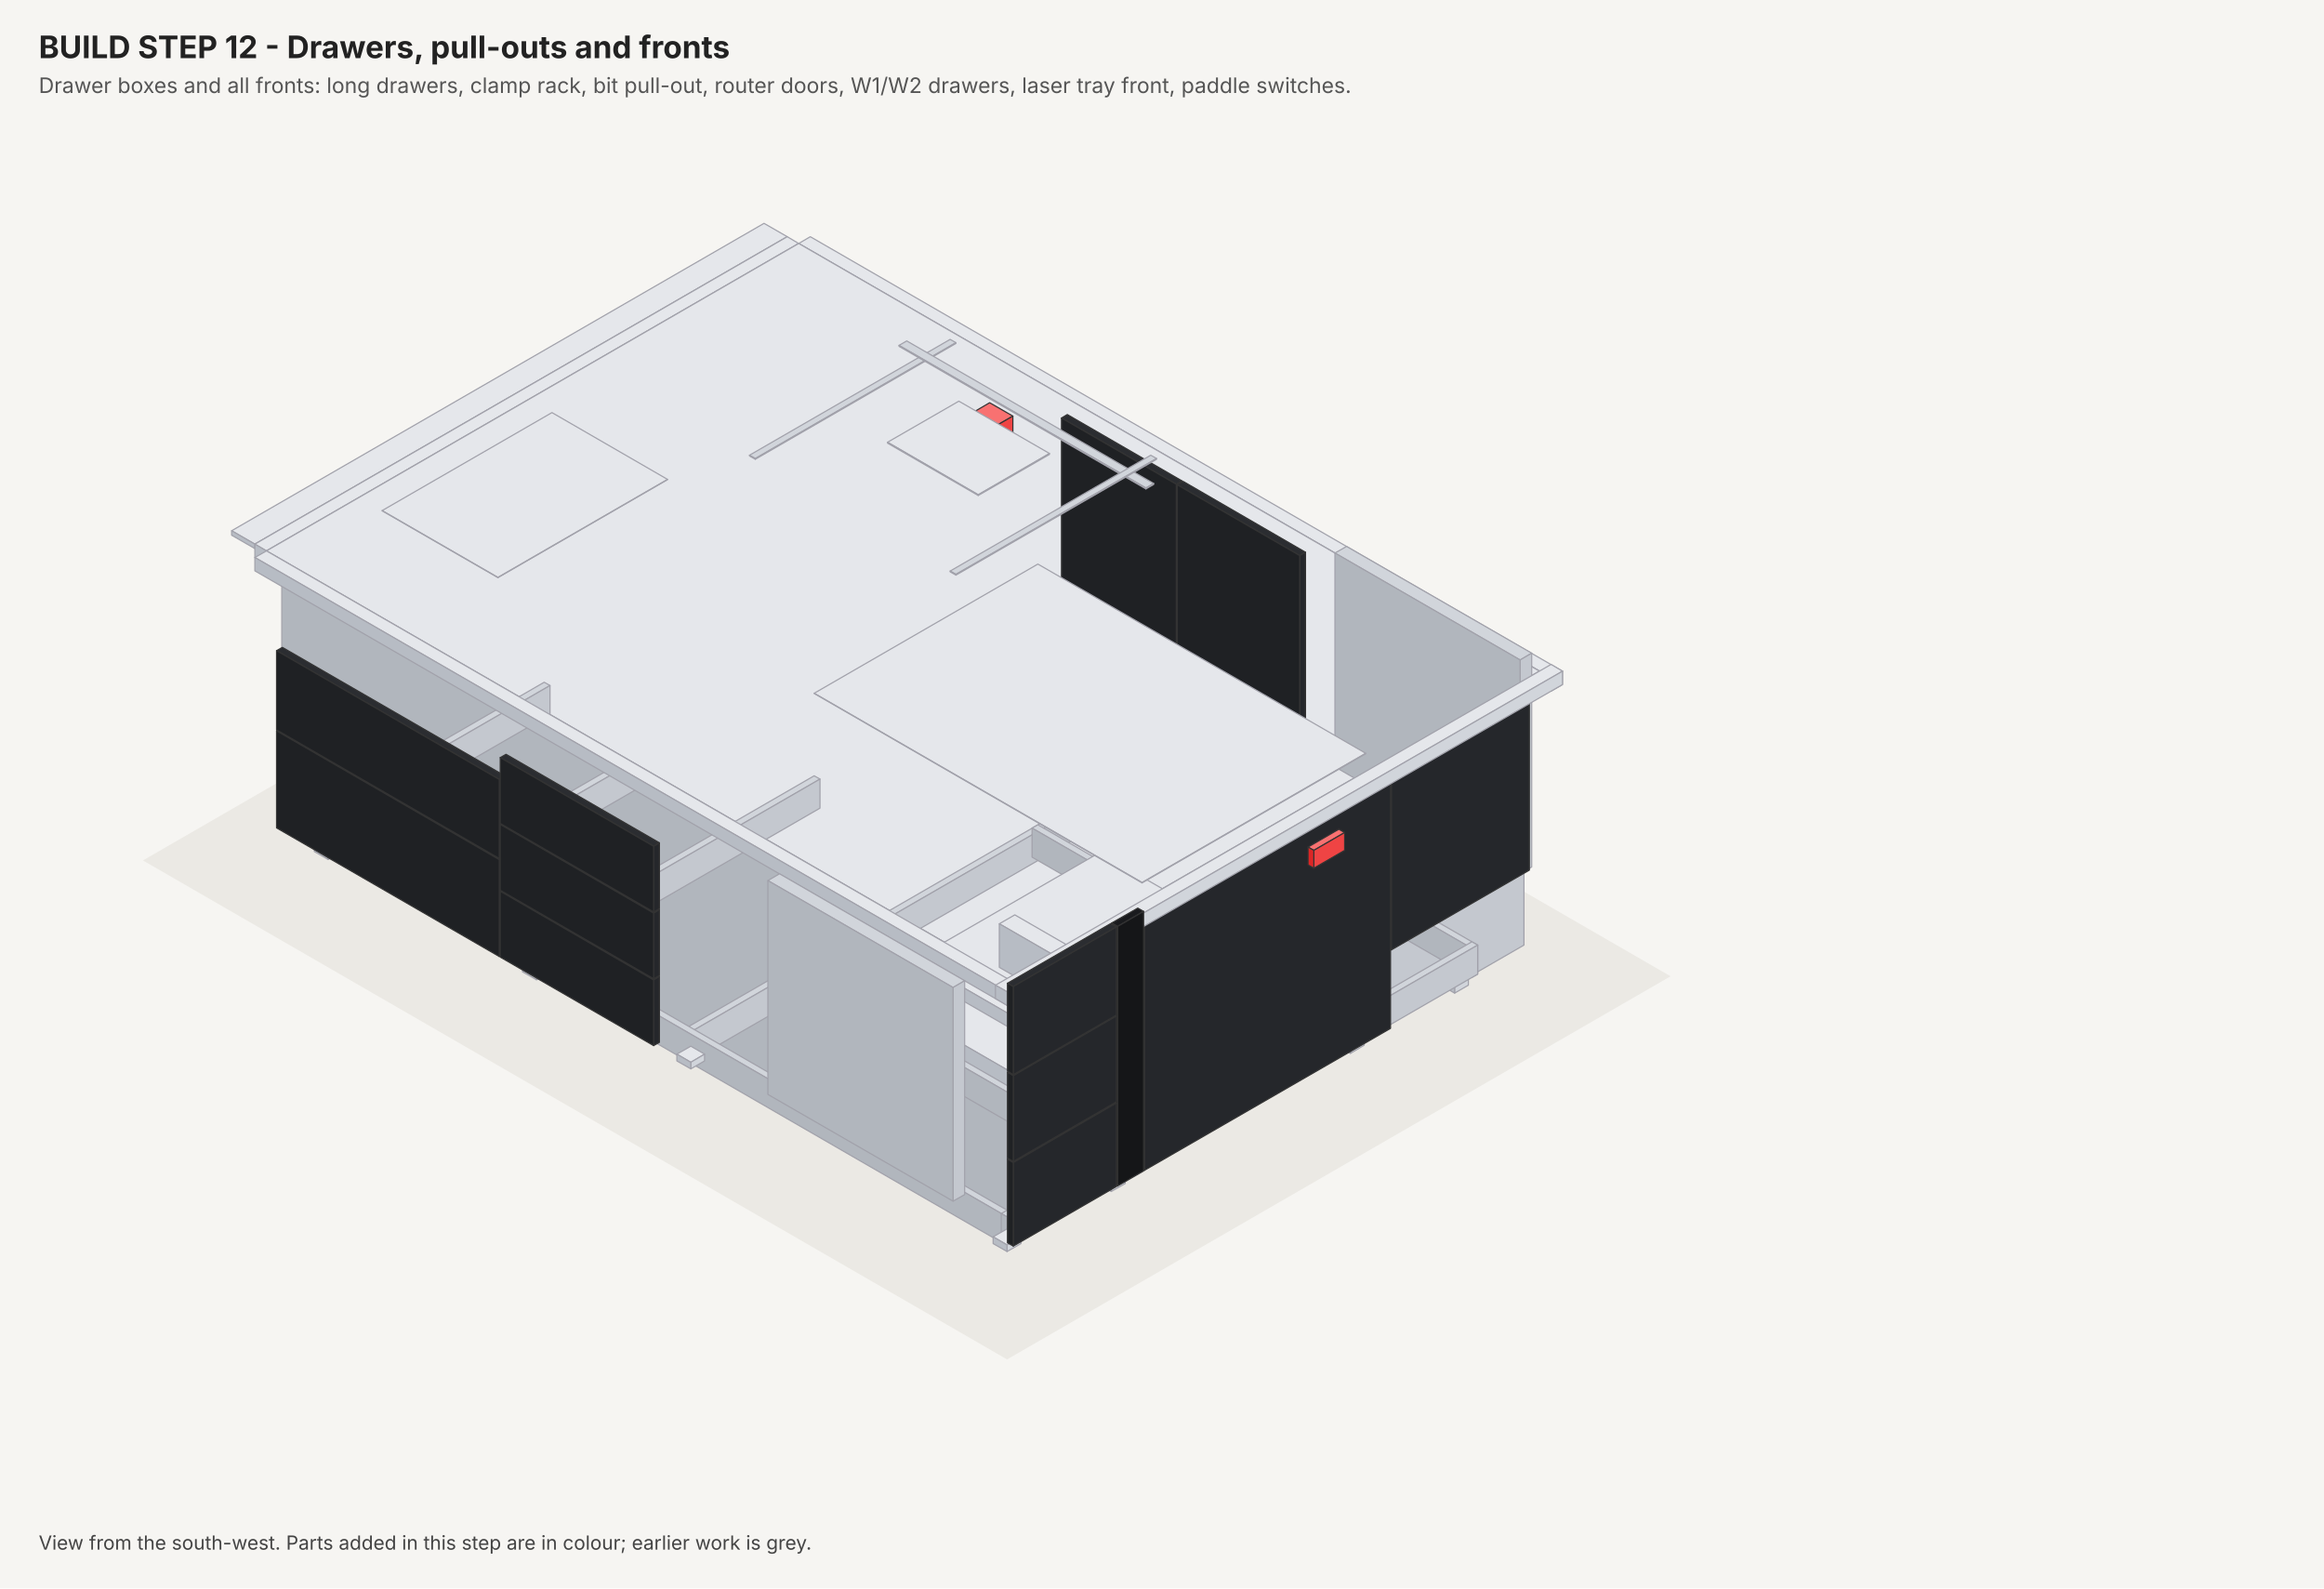
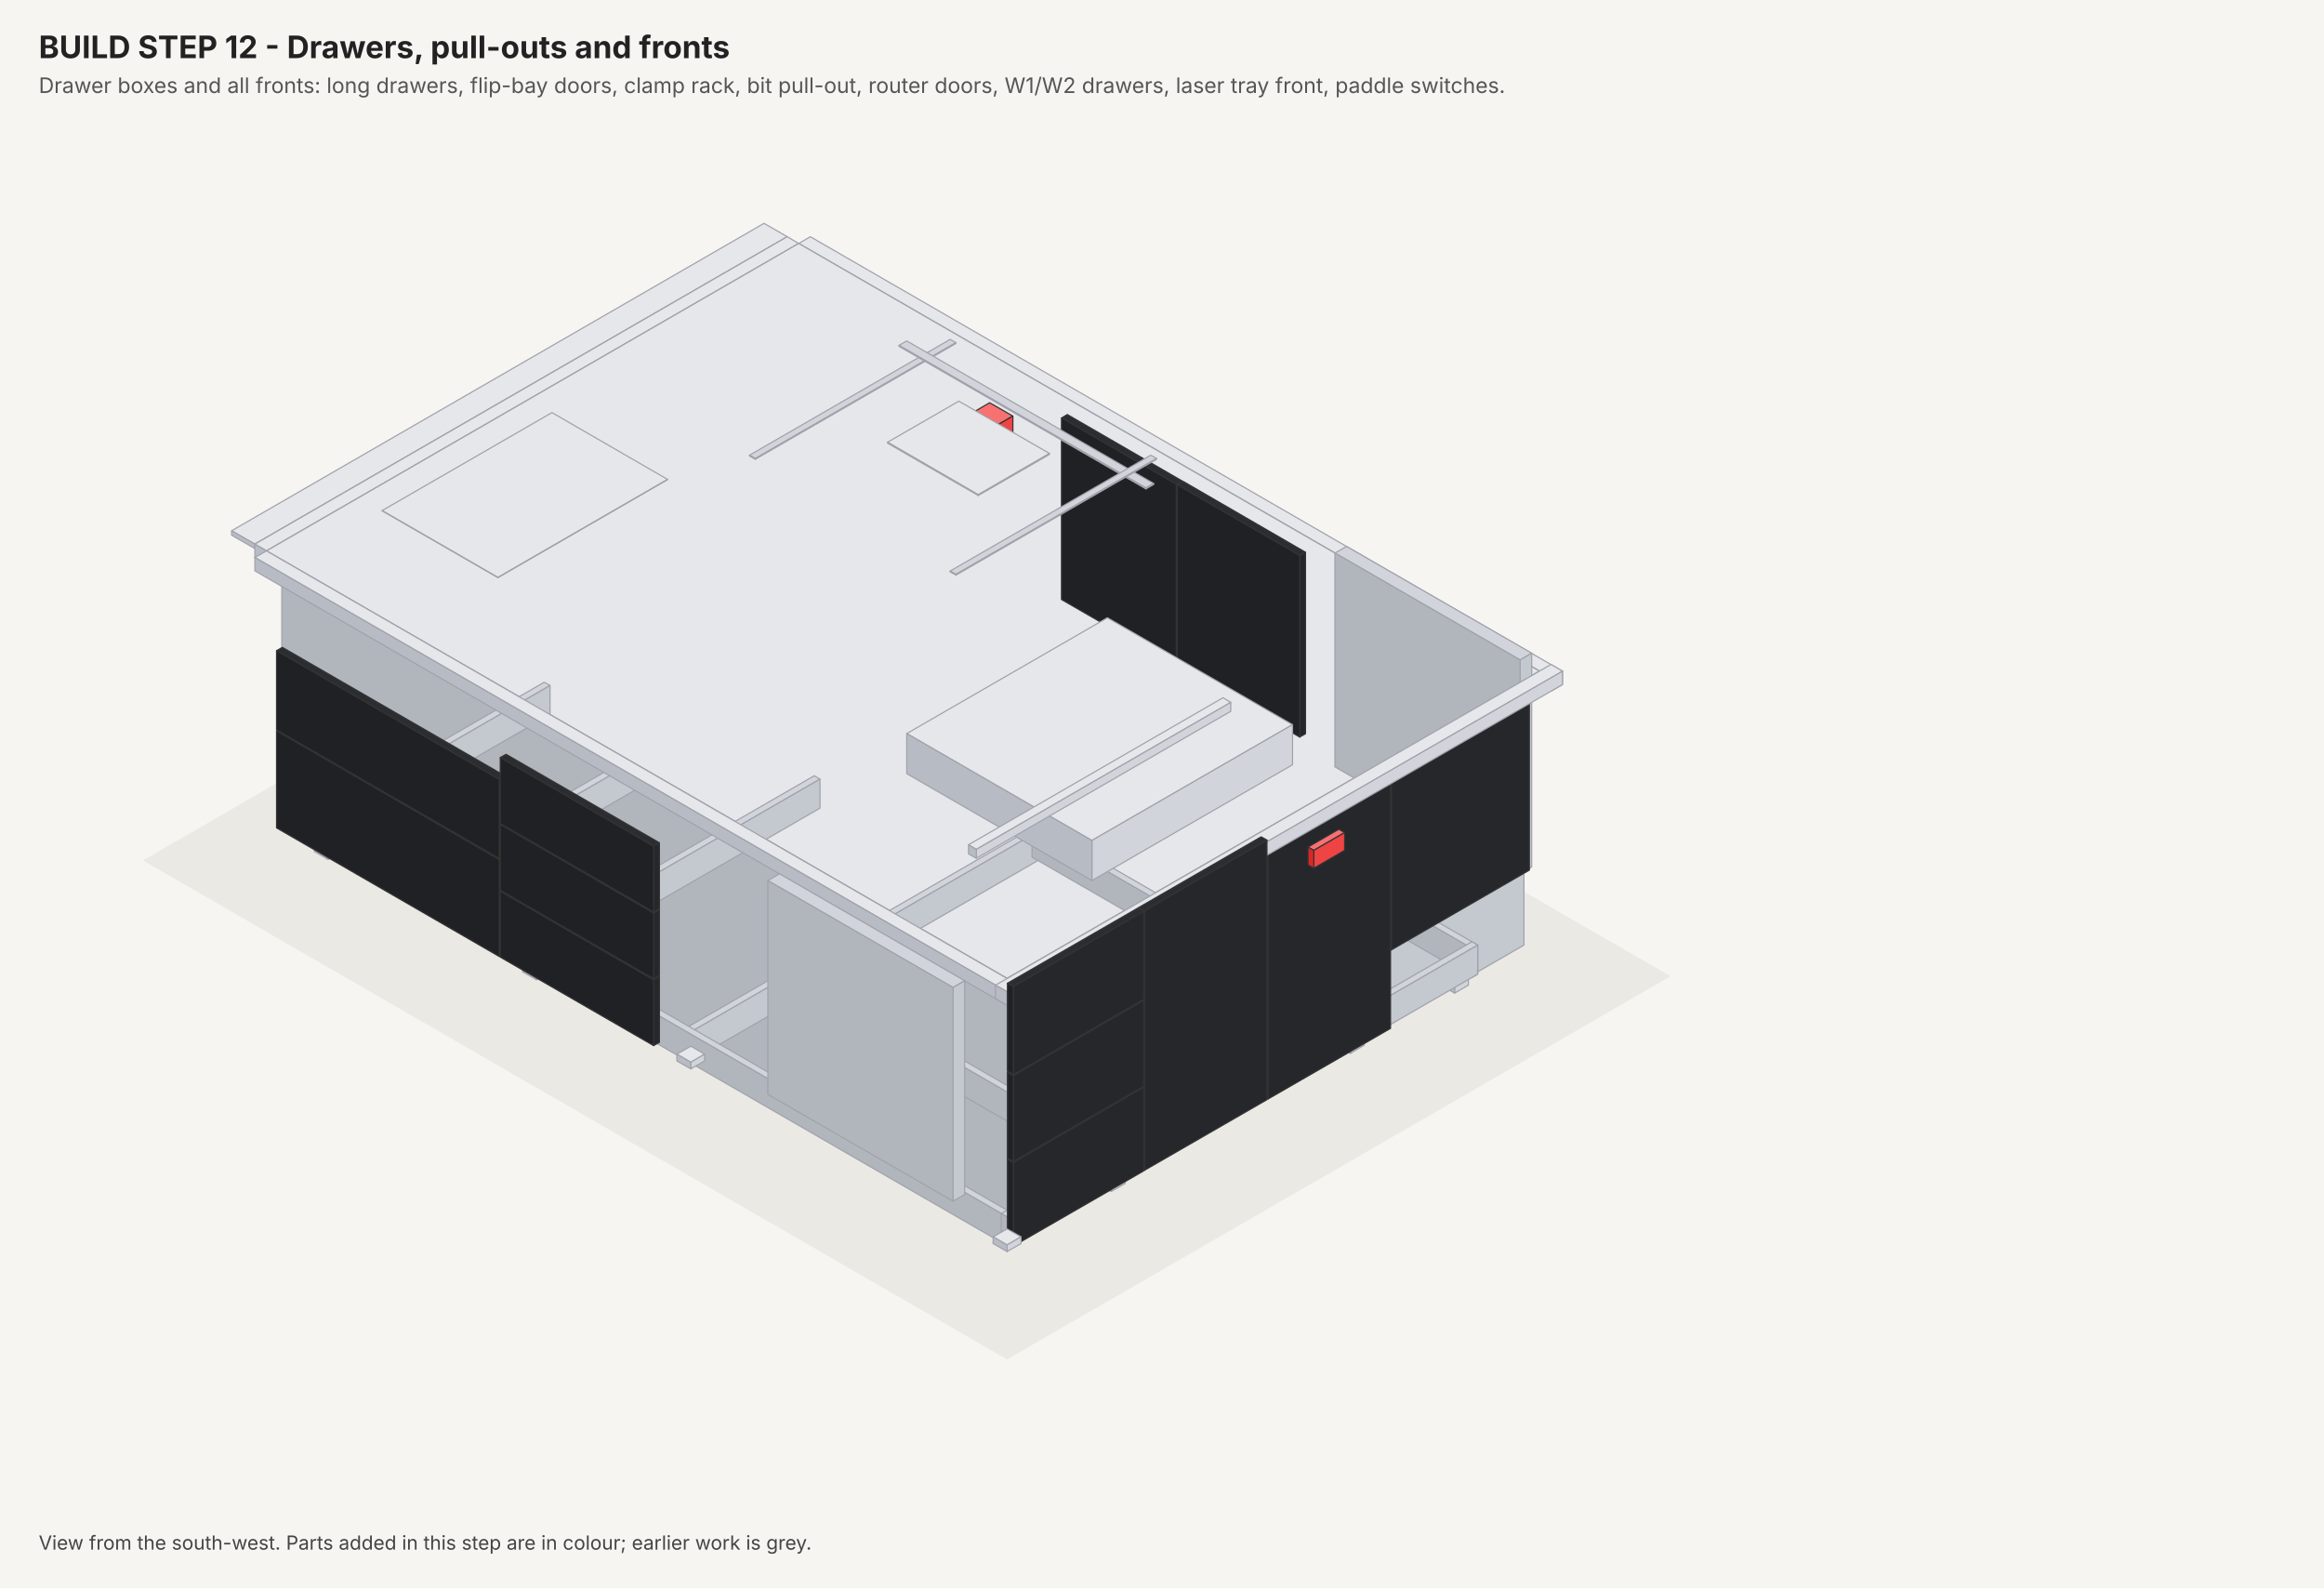
<svg xmlns="http://www.w3.org/2000/svg" viewBox="0 0 1200 820" width="1200" height="820" font-family="Inter, Helvetica, Arial, sans-serif">
  <rect width="1200" height="820" fill="#f6f5f2" />
  <text x="20.0" y="30.0" font-size="16" fill="#222" text-anchor="start" font-weight="bold">BUILD STEP 12  -  Drawers, pull-outs and fronts</text>
-   <text x="20.0" y="48.0" font-size="11" fill="#555" text-anchor="start" font-weight="normal">Drawer boxes and all fronts: long drawers, clamp rack, bit pull-out, router doors, W1/W2 drawers, laser tray front, paddle switches.</text>
+   <text x="20.0" y="48.0" font-size="11" fill="#555" text-anchor="start" font-weight="normal">Drawer boxes and all fronts: long drawers, flip-bay doors, clamp rack, bit pull-out, router doors, W1/W2 drawers, laser tray front, paddle switches.</text>
  <polygon points="520.0,701.8 862.6,504.0 416.4,246.4 73.8,444.2" fill="#ebe9e4" stroke="none" stroke-width="0.8" stroke-linejoin="round" />
  <polygon points="520.0,507.5 786.9,353.4 412.4,137.2 145.5,291.3" fill="#d1d5db" stroke="#a1a1aa" stroke-width="0.6" stroke-linejoin="round" />
  <polygon points="520.0,642.0 786.9,487.9 786.9,353.4 520.0,507.5" fill="#c4c8cf" stroke="#a1a1aa" stroke-width="0.6" stroke-linejoin="round" />
  <polygon points="520.0,642.0 145.5,425.8 145.5,291.3 520.0,507.5" fill="#b1b6bd" stroke="#a1a1aa" stroke-width="0.6" stroke-linejoin="round" />
  <polygon points="760.0,489.6 763.0,487.9 404.5,280.9 401.5,282.6" fill="#d1d5db" stroke="#a1a1aa" stroke-width="0.6" stroke-linejoin="round" />
  <polygon points="760.0,504.6 763.0,502.9 763.0,487.9 760.0,489.6" fill="#c4c8cf" stroke="#a1a1aa" stroke-width="0.6" stroke-linejoin="round" />
  <polygon points="760.0,504.6 401.5,297.6 401.5,282.6 760.0,489.6" fill="#b1b6bd" stroke="#a1a1aa" stroke-width="0.6" stroke-linejoin="round" />
  <polygon points="400.5,306.9 407.7,302.8 400.5,298.6 393.3,302.8" fill="#e5e7eb" stroke="#a1a1aa" stroke-width="0.6" stroke-linejoin="round" />
  <polygon points="400.5,310.3 407.7,306.2 407.7,302.8 400.5,306.9" fill="#d1d5db" stroke="#a1a1aa" stroke-width="0.6" stroke-linejoin="round" />
  <polygon points="400.5,310.3 393.3,306.2 393.3,302.8 400.5,306.9" fill="#b7bcc4" stroke="#a1a1aa" stroke-width="0.6" stroke-linejoin="round" />
  <polygon points="336.7,249.9 456.3,180.9 396.5,146.3 277.0,215.3" fill="#d1d5db" stroke="#a1a1aa" stroke-width="0.6" stroke-linejoin="round" />
  <polygon points="336.7,384.4 456.3,315.4 456.3,180.9 336.7,249.9" fill="#c4c8cf" stroke="#a1a1aa" stroke-width="0.6" stroke-linejoin="round" />
  <polygon points="336.7,384.4 277.0,349.9 277.0,215.3 336.7,249.9" fill="#b1b6bd" stroke="#a1a1aa" stroke-width="0.6" stroke-linejoin="round" />
  <polygon points="452.3,336.8 459.4,332.7 452.3,328.5 445.1,332.7" fill="#e5e7eb" stroke="#a1a1aa" stroke-width="0.6" stroke-linejoin="round" />
  <polygon points="452.3,340.2 459.4,336.1 459.4,332.7 452.3,336.8" fill="#d1d5db" stroke="#a1a1aa" stroke-width="0.6" stroke-linejoin="round" />
  <polygon points="452.3,340.2 445.1,336.1 445.1,332.7 452.3,336.8" fill="#b7bcc4" stroke="#a1a1aa" stroke-width="0.6" stroke-linejoin="round" />
  <polygon points="220.2,455.1 463.2,314.8 460.2,313.1 217.2,453.4" fill="#d1d5db" stroke="#a1a1aa" stroke-width="0.6" stroke-linejoin="round" />
  <polygon points="220.2,470.1 463.2,329.8 463.2,314.8 220.2,455.1" fill="#c4c8cf" stroke="#a1a1aa" stroke-width="0.6" stroke-linejoin="round" />
  <polygon points="220.2,470.1 217.2,468.4 217.2,453.4 220.2,455.1" fill="#b1b6bd" stroke="#a1a1aa" stroke-width="0.6" stroke-linejoin="round" />
  <polygon points="339.7,386.1 459.2,317.1 456.3,315.4 336.7,384.4" fill="#d1d5db" stroke="#a1a1aa" stroke-width="0.6" stroke-linejoin="round" />
  <polygon points="339.7,401.1 459.2,332.1 459.2,317.1 339.7,386.1" fill="#c4c8cf" stroke="#a1a1aa" stroke-width="0.6" stroke-linejoin="round" />
  <polygon points="339.7,401.1 336.7,399.4 336.7,384.4 339.7,386.1" fill="#b1b6bd" stroke="#a1a1aa" stroke-width="0.6" stroke-linejoin="round" />
  <polygon points="131.6,280.9 406.5,122.2 394.5,115.3 119.6,274.0" fill="#e5e7eb" stroke="#a1a1aa" stroke-width="0.6" stroke-linejoin="round" />
  <polygon points="131.6,283.2 406.5,124.5 406.5,122.2 131.6,280.9" fill="#d1d5db" stroke="#a1a1aa" stroke-width="0.6" stroke-linejoin="round" />
  <polygon points="131.6,283.2 119.6,276.3 119.6,274.0 131.6,280.9" fill="#b7bcc4" stroke="#a1a1aa" stroke-width="0.6" stroke-linejoin="round" />
  <polygon points="255.1,230.3 414.4,138.3 408.5,134.9 249.1,226.9" fill="#e5e7eb" stroke="#a1a1aa" stroke-width="0.6" stroke-linejoin="round" />
  <polygon points="255.1,244.1 414.4,152.1 414.4,138.3 255.1,230.3" fill="#d1d5db" stroke="#a1a1aa" stroke-width="0.6" stroke-linejoin="round" />
  <polygon points="255.1,244.1 249.1,240.7 249.1,226.9 255.1,230.3" fill="#b7bcc4" stroke="#a1a1aa" stroke-width="0.6" stroke-linejoin="round" />
  <polygon points="800.9,349.9 806.8,346.5 418.4,122.2 412.4,125.7" fill="#e5e7eb" stroke="#a1a1aa" stroke-width="0.6" stroke-linejoin="round" />
  <polygon points="800.9,356.8 806.8,353.4 806.8,346.5 800.9,349.9" fill="#d1d5db" stroke="#a1a1aa" stroke-width="0.6" stroke-linejoin="round" />
  <polygon points="800.9,356.8 412.4,132.6 412.4,125.7 800.9,349.9" fill="#b7bcc4" stroke="#a1a1aa" stroke-width="0.6" stroke-linejoin="round" />
  <polygon points="137.6,284.4 412.4,125.7 406.5,122.2 131.6,280.9" fill="#e5e7eb" stroke="#a1a1aa" stroke-width="0.6" stroke-linejoin="round" />
  <polygon points="137.6,291.3 412.4,132.6 412.4,125.7 137.6,284.4" fill="#d1d5db" stroke="#a1a1aa" stroke-width="0.6" stroke-linejoin="round" />
  <polygon points="137.6,291.3 131.6,287.8 131.6,280.9 137.6,284.4" fill="#b7bcc4" stroke="#a1a1aa" stroke-width="0.6" stroke-linejoin="round" />
  <polygon points="547.6,215.5 550.6,213.8 491.4,179.5 488.4,181.3" fill="#2b2d31" stroke="#333" stroke-width="0.6" stroke-linejoin="round" />
  <polygon points="547.6,309.2 550.6,307.5 550.6,213.8 547.6,215.5" fill="#25272b" stroke="#333" stroke-width="0.6" stroke-linejoin="round" />
  <polygon points="547.6,309.2 488.4,275.0 488.4,181.3 547.6,215.5" fill="#1f2124" stroke="#333" stroke-width="0.6" stroke-linejoin="round" />
  <polygon points="520.0,508.6 794.9,349.9 412.4,129.1 137.6,287.8" fill="#e5e7eb" stroke="#a1a1aa" stroke-width="0.6" stroke-linejoin="round" />
  <polygon points="520.0,512.0 794.9,353.4 794.9,349.9 520.0,508.6" fill="#d1d5db" stroke="#a1a1aa" stroke-width="0.6" stroke-linejoin="round" />
  <polygon points="520.0,512.0 137.6,291.3 137.6,287.8 520.0,508.6" fill="#b7bcc4" stroke="#a1a1aa" stroke-width="0.6" stroke-linejoin="round" />
  <polygon points="520.0,505.1 794.9,346.5 412.4,125.7 137.6,284.4" fill="#e5e7eb" stroke="#a1a1aa" stroke-width="0.6" stroke-linejoin="round" />
  <polygon points="520.0,508.6 794.9,349.9 794.9,346.5 520.0,505.1" fill="#d1d5db" stroke="#a1a1aa" stroke-width="0.6" stroke-linejoin="round" />
  <polygon points="520.0,508.6 137.6,287.8 137.6,284.4 520.0,505.1" fill="#b7bcc4" stroke="#a1a1aa" stroke-width="0.6" stroke-linejoin="round" />
  <polygon points="164.5,422.9 284.0,353.9 281.0,352.2 161.5,421.2" fill="#d1d5db" stroke="#a1a1aa" stroke-width="0.6" stroke-linejoin="round" />
  <polygon points="164.5,437.9 284.0,368.9 284.0,353.9 164.5,422.9" fill="#c4c8cf" stroke="#a1a1aa" stroke-width="0.6" stroke-linejoin="round" />
  <polygon points="164.5,437.9 161.5,436.1 161.5,421.2 164.5,422.9" fill="#b1b6bd" stroke="#a1a1aa" stroke-width="0.6" stroke-linejoin="round" />
  <polygon points="607.4,250.0 610.4,248.3 551.1,214.0 548.1,215.8" fill="#2b2d31" stroke="#333" stroke-width="0.6" stroke-linejoin="round" />
  <polygon points="607.4,343.7 610.4,342.0 610.4,248.3 607.4,250.0" fill="#25272b" stroke="#333" stroke-width="0.6" stroke-linejoin="round" />
  <polygon points="607.4,343.7 548.1,309.5 548.1,215.8 607.4,250.0" fill="#1f2124" stroke="#333" stroke-width="0.6" stroke-linejoin="round" />
  <polygon points="514.0,220.0 523.0,214.8 511.0,207.9 502.1,213.1" fill="#f87171" stroke="#333" stroke-width="0.6" stroke-linejoin="round" />
  <polygon points="514.0,229.2 523.0,224.0 523.0,214.8 514.0,220.0" fill="#ef4444" stroke="#333" stroke-width="0.6" stroke-linejoin="round" />
  <polygon points="514.0,229.2 502.1,222.3 502.1,213.1 514.0,220.0" fill="#dc2626" stroke="#333" stroke-width="0.6" stroke-linejoin="round" />
  <polygon points="587.7,415.0 594.9,410.9 587.7,406.7 580.6,410.9" fill="#e5e7eb" stroke="#a1a1aa" stroke-width="0.6" stroke-linejoin="round" />
  <polygon points="587.7,418.4 594.9,414.3 594.9,410.9 587.7,415.0" fill="#d1d5db" stroke="#a1a1aa" stroke-width="0.6" stroke-linejoin="round" />
  <polygon points="587.7,418.4 580.6,414.3 580.6,410.9 587.7,415.0" fill="#b7bcc4" stroke="#a1a1aa" stroke-width="0.6" stroke-linejoin="round" />
  <polygon points="355.7,533.3 598.7,393.0 595.7,391.3 352.7,531.6" fill="#d1d5db" stroke="#a1a1aa" stroke-width="0.6" stroke-linejoin="round" />
  <polygon points="355.7,548.3 598.7,408.0 598.7,393.0 355.7,533.3" fill="#c4c8cf" stroke="#a1a1aa" stroke-width="0.6" stroke-linejoin="round" />
  <polygon points="355.7,548.3 352.7,546.5 352.7,531.6 355.7,533.3" fill="#b1b6bd" stroke="#a1a1aa" stroke-width="0.6" stroke-linejoin="round" />
  <polygon points="390.0,236.7 493.6,176.9 490.6,175.2 387.0,235.0" fill="#d1d5db" stroke="#a1a1aa" stroke-width="0.6" stroke-linejoin="round" />
  <polygon points="390.0,237.1 493.6,177.3 493.6,176.9 390.0,236.7" fill="#c4c8cf" stroke="#a1a1aa" stroke-width="0.6" stroke-linejoin="round" />
  <polygon points="390.0,237.1 387.0,235.4 387.0,235.0 390.0,236.7" fill="#b1b6bd" stroke="#a1a1aa" stroke-width="0.6" stroke-linejoin="round" />
  <polygon points="591.7,251.9 595.7,249.6 468.2,176.0 464.2,178.3" fill="#d1d5db" stroke="#a1a1aa" stroke-width="0.6" stroke-linejoin="round" />
  <polygon points="591.7,252.4 595.7,250.1 595.7,249.6 591.7,251.9" fill="#c4c8cf" stroke="#a1a1aa" stroke-width="0.6" stroke-linejoin="round" />
  <polygon points="591.7,252.4 464.2,178.8 464.2,178.3 591.7,251.9" fill="#b1b6bd" stroke="#a1a1aa" stroke-width="0.6" stroke-linejoin="round" />
  <polygon points="276.0,487.3 423.4,402.2 420.4,400.5 273.0,485.6" fill="#d1d5db" stroke="#a1a1aa" stroke-width="0.6" stroke-linejoin="round" />
  <polygon points="276.0,502.3 423.4,417.2 423.4,402.2 276.0,487.3" fill="#c4c8cf" stroke="#a1a1aa" stroke-width="0.6" stroke-linejoin="round" />
  <polygon points="276.0,502.3 273.0,500.6 273.0,485.6 276.0,487.3" fill="#b1b6bd" stroke="#a1a1aa" stroke-width="0.6" stroke-linejoin="round" />
  <polygon points="671.1,286.8 674.1,285.1 610.9,248.5 607.9,250.3" fill="#2b2d31" stroke="#333" stroke-width="0.6" stroke-linejoin="round" />
  <polygon points="671.1,380.5 674.1,378.8 674.1,285.1 671.1,286.8" fill="#25272b" stroke="#333" stroke-width="0.6" stroke-linejoin="round" />
  <polygon points="671.1,380.5 607.9,344.0 607.9,250.3 671.1,286.8" fill="#1f2124" stroke="#333" stroke-width="0.6" stroke-linejoin="round" />
  <polygon points="169.4,440.3 176.6,436.1 169.4,432.0 162.3,436.1" fill="#e5e7eb" stroke="#a1a1aa" stroke-width="0.6" stroke-linejoin="round" />
  <polygon points="169.4,443.7 176.6,439.6 176.6,436.1 169.4,440.3" fill="#d1d5db" stroke="#a1a1aa" stroke-width="0.6" stroke-linejoin="round" />
  <polygon points="169.4,443.7 162.3,439.6 162.3,436.1 169.4,440.3" fill="#b7bcc4" stroke="#a1a1aa" stroke-width="0.6" stroke-linejoin="round" />
  <polygon points="520.0,628.2 523.0,626.5 164.5,419.5 161.5,421.2" fill="#d1d5db" stroke="#a1a1aa" stroke-width="0.6" stroke-linejoin="round" />
  <polygon points="520.0,643.1 523.0,641.4 523.0,626.5 520.0,628.2" fill="#c4c8cf" stroke="#a1a1aa" stroke-width="0.6" stroke-linejoin="round" />
  <polygon points="520.0,643.1 161.5,436.1 161.5,421.2 520.0,628.2" fill="#b1b6bd" stroke="#a1a1aa" stroke-width="0.6" stroke-linejoin="round" />
  <polygon points="700.3,524.1 703.3,522.4 535.9,425.8 532.9,427.5" fill="#d1d5db" stroke="#a1a1aa" stroke-width="0.6" stroke-linejoin="round" />
  <polygon points="700.3,539.1 703.3,537.4 703.3,522.4 700.3,524.1" fill="#c4c8cf" stroke="#a1a1aa" stroke-width="0.6" stroke-linejoin="round" />
  <polygon points="700.3,539.1 532.9,442.5 532.9,427.5 700.3,524.1" fill="#b1b6bd" stroke="#a1a1aa" stroke-width="0.6" stroke-linejoin="round" />
  <polygon points="505.1,255.4 541.9,234.1 495.1,207.1 458.3,228.3" fill="#e5e7eb" stroke="#a1a1aa" stroke-width="0.6" stroke-linejoin="round" />
  <polygon points="505.1,255.8 541.9,234.6 541.9,234.1 505.1,255.4" fill="#d1d5db" stroke="#a1a1aa" stroke-width="0.6" stroke-linejoin="round" />
  <polygon points="505.1,255.8 458.3,228.8 458.3,228.3 505.1,255.4" fill="#b7bcc4" stroke="#a1a1aa" stroke-width="0.6" stroke-linejoin="round" />
  <polygon points="257.1,298.1 344.7,247.5 285.0,213.0 197.3,263.6" fill="#e5e7eb" stroke="#a1a1aa" stroke-width="0.6" stroke-linejoin="round" />
  <polygon points="257.1,298.2 344.7,247.6 344.7,247.5 257.1,298.1" fill="#d1d5db" stroke="#a1a1aa" stroke-width="0.6" stroke-linejoin="round" />
  <polygon points="257.1,298.2 197.3,263.7 197.3,263.6 257.1,298.1" fill="#b7bcc4" stroke="#a1a1aa" stroke-width="0.6" stroke-linejoin="round" />
  <polygon points="257.8,443.8 260.8,442.0 145.8,375.6 142.8,377.3" fill="#2b2d31" stroke="#333" stroke-width="0.6" stroke-linejoin="round" />
  <polygon points="257.8,493.8 260.8,492.1 260.8,442.0 257.8,443.8" fill="#25272b" stroke="#333" stroke-width="0.6" stroke-linejoin="round" />
  <polygon points="257.8,493.8 142.8,427.4 142.8,377.3 257.8,443.8" fill="#1f2124" stroke="#333" stroke-width="0.6" stroke-linejoin="round" />
  <polygon points="784.9,340.7 790.9,337.2 695.3,282.1 689.3,285.5" fill="#d1d5db" stroke="#a1a1aa" stroke-width="0.6" stroke-linejoin="round" />
  <polygon points="784.9,451.1 790.9,447.6 790.9,337.2 784.9,340.7" fill="#c4c8cf" stroke="#a1a1aa" stroke-width="0.6" stroke-linejoin="round" />
  <polygon points="784.9,451.1 689.3,395.9 689.3,285.5 784.9,340.7" fill="#b1b6bd" stroke="#a1a1aa" stroke-width="0.6" stroke-linejoin="round" />
  <polygon points="493.6,296.5 597.2,236.7 594.2,235.0 490.6,294.8" fill="#d1d5db" stroke="#a1a1aa" stroke-width="0.6" stroke-linejoin="round" />
  <polygon points="493.6,296.9 597.2,237.1 597.2,236.7 493.6,296.5" fill="#c4c8cf" stroke="#a1a1aa" stroke-width="0.6" stroke-linejoin="round" />
  <polygon points="493.6,296.9 490.6,295.2 490.6,294.8 493.6,296.5" fill="#b1b6bd" stroke="#a1a1aa" stroke-width="0.6" stroke-linejoin="round" />
  <polygon points="257.8,402.4 260.8,400.6 145.8,334.2 142.8,335.9" fill="#2b2d31" stroke="#333" stroke-width="0.6" stroke-linejoin="round" />
  <polygon points="257.8,443.2 260.8,441.5 260.8,400.6 257.8,402.4" fill="#25272b" stroke="#333" stroke-width="0.6" stroke-linejoin="round" />
  <polygon points="257.8,443.2 142.8,376.8 142.8,335.9 257.8,402.4" fill="#1f2124" stroke="#333" stroke-width="0.6" stroke-linejoin="round" />
-   <polygon points="559.8,575.3 655.4,520.1 567.8,469.5 472.2,524.7" fill="#e5e7eb" stroke="#a1a1aa" stroke-width="0.6" stroke-linejoin="round" />
-   <polygon points="559.8,586.8 655.4,531.6 655.4,520.1 559.8,575.3" fill="#d1d5db" stroke="#a1a1aa" stroke-width="0.6" stroke-linejoin="round" />
-   <polygon points="559.8,586.8 472.2,536.2 472.2,524.7 559.8,575.3" fill="#b7bcc4" stroke="#a1a1aa" stroke-width="0.6" stroke-linejoin="round" />
  <polygon points="277.0,502.4 284.2,498.2 277.0,494.1 269.8,498.2" fill="#e5e7eb" stroke="#a1a1aa" stroke-width="0.6" stroke-linejoin="round" />
  <polygon points="277.0,505.8 284.2,501.7 284.2,498.2 277.0,502.4" fill="#d1d5db" stroke="#a1a1aa" stroke-width="0.6" stroke-linejoin="round" />
  <polygon points="277.0,505.8 269.8,501.7 269.8,498.2 277.0,502.4" fill="#b7bcc4" stroke="#a1a1aa" stroke-width="0.6" stroke-linejoin="round" />
-   <polygon points="559.8,545.9 655.4,490.7 567.8,440.1 472.2,495.3" fill="#e5e7eb" stroke="#a1a1aa" stroke-width="0.6" stroke-linejoin="round" />
-   <polygon points="559.8,552.8 655.4,497.6 655.4,490.7 559.8,545.9" fill="#d1d5db" stroke="#a1a1aa" stroke-width="0.6" stroke-linejoin="round" />
-   <polygon points="559.8,552.8 472.2,502.2 472.2,495.3 559.8,545.9" fill="#b7bcc4" stroke="#a1a1aa" stroke-width="0.6" stroke-linejoin="round" />
  <polygon points="751.1,509.3 758.2,505.1 751.1,501.0 743.9,505.1" fill="#e5e7eb" stroke="#a1a1aa" stroke-width="0.6" stroke-linejoin="round" />
  <polygon points="751.1,512.7 758.2,508.6 758.2,505.1 751.1,509.3" fill="#d1d5db" stroke="#a1a1aa" stroke-width="0.6" stroke-linejoin="round" />
  <polygon points="751.1,512.7 743.9,508.6 743.9,505.1 751.1,509.3" fill="#b7bcc4" stroke="#a1a1aa" stroke-width="0.6" stroke-linejoin="round" />
  <polygon points="703.3,522.4 763.0,487.9 760.0,486.2 700.3,520.7" fill="#d1d5db" stroke="#a1a1aa" stroke-width="0.6" stroke-linejoin="round" />
  <polygon points="703.3,537.4 763.0,502.9 763.0,487.9 703.3,522.4" fill="#c4c8cf" stroke="#a1a1aa" stroke-width="0.6" stroke-linejoin="round" />
  <polygon points="703.3,537.4 700.3,535.6 700.3,520.7 703.3,522.4" fill="#b1b6bd" stroke="#a1a1aa" stroke-width="0.6" stroke-linejoin="round" />
-   <polygon points="603.7,527.5 611.6,522.9 524.0,472.3 516.0,476.9" fill="#e5e7eb" stroke="#a1a1aa" stroke-width="0.6" stroke-linejoin="round" />
-   <polygon points="603.7,550.0 611.6,545.4 611.6,522.9 603.7,527.5" fill="#d1d5db" stroke="#a1a1aa" stroke-width="0.6" stroke-linejoin="round" />
-   <polygon points="603.7,550.0 516.0,499.4 516.0,476.9 603.7,527.5" fill="#b7bcc4" stroke="#a1a1aa" stroke-width="0.6" stroke-linejoin="round" />
  <polygon points="575.8,596.0 578.8,594.3 411.4,497.7 408.5,499.4" fill="#d1d5db" stroke="#a1a1aa" stroke-width="0.6" stroke-linejoin="round" />
  <polygon points="575.8,611.0 578.8,609.2 578.8,594.3 575.8,596.0" fill="#c4c8cf" stroke="#a1a1aa" stroke-width="0.6" stroke-linejoin="round" />
  <polygon points="575.8,611.0 408.5,514.4 408.5,499.4 575.8,596.0" fill="#b1b6bd" stroke="#a1a1aa" stroke-width="0.6" stroke-linejoin="round" />
  <polygon points="337.5,505.9 340.5,504.1 261.3,458.4 258.3,460.1" fill="#2b2d31" stroke="#333" stroke-width="0.6" stroke-linejoin="round" />
  <polygon points="337.5,539.8 340.5,538.1 340.5,504.1 337.5,505.9" fill="#25272b" stroke="#333" stroke-width="0.6" stroke-linejoin="round" />
  <polygon points="337.5,539.8 258.3,494.1 258.3,460.1 337.5,505.9" fill="#1f2124" stroke="#333" stroke-width="0.6" stroke-linejoin="round" />
  <polygon points="520.0,512.0 526.0,508.6 137.6,284.4 131.6,287.8" fill="#e5e7eb" stroke="#a1a1aa" stroke-width="0.6" stroke-linejoin="round" />
  <polygon points="520.0,519.0 526.0,515.5 526.0,508.6 520.0,512.0" fill="#d1d5db" stroke="#a1a1aa" stroke-width="0.6" stroke-linejoin="round" />
  <polygon points="520.0,519.0 131.6,294.7 131.6,287.8 520.0,512.0" fill="#b7bcc4" stroke="#a1a1aa" stroke-width="0.6" stroke-linejoin="round" />
-   <polygon points="589.7,455.6 705.2,388.9 535.9,291.2 420.4,357.9" fill="#e5e7eb" stroke="#a1a1aa" stroke-width="0.6" stroke-linejoin="round" />
-   <polygon points="589.7,455.8 705.2,389.1 705.2,388.9 589.7,455.6" fill="#d1d5db" stroke="#a1a1aa" stroke-width="0.6" stroke-linejoin="round" />
-   <polygon points="589.7,455.8 420.4,358.0 420.4,357.9 589.7,455.6" fill="#b7bcc4" stroke="#a1a1aa" stroke-width="0.6" stroke-linejoin="round" />
  <polygon points="697.3,540.3 704.4,536.2 697.3,532.1 690.1,536.2" fill="#e5e7eb" stroke="#a1a1aa" stroke-width="0.6" stroke-linejoin="round" />
  <polygon points="697.3,543.8 704.4,539.6 704.4,536.2 697.3,540.3" fill="#d1d5db" stroke="#a1a1aa" stroke-width="0.6" stroke-linejoin="round" />
  <polygon points="697.3,543.8 690.1,539.6 690.1,536.2 697.3,540.3" fill="#b7bcc4" stroke="#a1a1aa" stroke-width="0.6" stroke-linejoin="round" />
  <polygon points="718.4,396.6 789.7,355.5 786.7,353.8 715.4,394.9" fill="#2b2d31" stroke="#333" stroke-width="0.6" stroke-linejoin="round" />
  <polygon points="718.4,490.4 789.7,449.2 789.7,355.5 718.4,396.6" fill="#25272b" stroke="#333" stroke-width="0.6" stroke-linejoin="round" />
  <polygon points="718.4,490.4 715.4,488.6 715.4,394.9 718.4,396.6" fill="#1f2124" stroke="#333" stroke-width="0.6" stroke-linejoin="round" />
  <polygon points="337.5,471.4 340.5,469.6 261.3,423.9 258.3,425.6" fill="#2b2d31" stroke="#333" stroke-width="0.6" stroke-linejoin="round" />
  <polygon points="337.5,505.3 340.5,503.6 340.5,469.6 337.5,471.4" fill="#25272b" stroke="#333" stroke-width="0.6" stroke-linejoin="round" />
  <polygon points="337.5,505.3 258.3,459.6 258.3,425.6 337.5,471.4" fill="#1f2124" stroke="#333" stroke-width="0.6" stroke-linejoin="round" />
  <polygon points="356.7,548.4 363.8,544.2 356.7,540.1 349.5,544.2" fill="#e5e7eb" stroke="#a1a1aa" stroke-width="0.6" stroke-linejoin="round" />
  <polygon points="356.7,551.8 363.8,547.7 363.8,544.2 356.7,548.4" fill="#d1d5db" stroke="#a1a1aa" stroke-width="0.6" stroke-linejoin="round" />
  <polygon points="356.7,551.8 349.5,547.7 349.5,544.2 356.7,548.4" fill="#b7bcc4" stroke="#a1a1aa" stroke-width="0.6" stroke-linejoin="round" />
+   <polygon points="563.8,433.9 667.4,374.1 571.8,318.9 468.2,378.7" fill="#e5e7eb" stroke="#a1a1aa" stroke-width="0.6" stroke-linejoin="round" />
+   <polygon points="563.8,454.6 667.4,394.8 667.4,374.1 563.8,433.9" fill="#d1d5db" stroke="#a1a1aa" stroke-width="0.6" stroke-linejoin="round" />
+   <polygon points="563.8,454.6 468.2,399.4 468.2,378.7 563.8,433.9" fill="#b7bcc4" stroke="#a1a1aa" stroke-width="0.6" stroke-linejoin="round" />
  <polygon points="337.5,436.9 340.5,435.1 261.3,389.4 258.3,391.1" fill="#2b2d31" stroke="#333" stroke-width="0.6" stroke-linejoin="round" />
  <polygon points="337.5,470.8 340.5,469.1 340.5,435.1 337.5,436.9" fill="#25272b" stroke="#333" stroke-width="0.6" stroke-linejoin="round" />
  <polygon points="337.5,470.8 258.3,425.1 258.3,391.1 337.5,436.9" fill="#1f2124" stroke="#333" stroke-width="0.6" stroke-linejoin="round" />
-   <polygon points="590.9,470.2 718.0,396.9 715.0,395.2 588.0,468.5" fill="#2b2d31" stroke="#333" stroke-width="0.6" stroke-linejoin="round" />
-   <polygon points="590.9,604.2 718.0,530.9 718.0,396.9 590.9,470.2" fill="#25272b" stroke="#333" stroke-width="0.6" stroke-linejoin="round" />
-   <polygon points="590.9,604.2 588.0,602.5 588.0,468.5 590.9,470.2" fill="#1f2124" stroke="#333" stroke-width="0.6" stroke-linejoin="round" />
+   <polygon points="654.7,433.4 718.0,396.9 715.0,395.2 651.7,431.7" fill="#2b2d31" stroke="#333" stroke-width="0.6" stroke-linejoin="round" />
+   <polygon points="654.7,567.4 718.0,530.9 718.0,396.9 654.7,433.4" fill="#25272b" stroke="#333" stroke-width="0.6" stroke-linejoin="round" />
+   <polygon points="654.7,567.4 651.7,565.7 651.7,431.7 654.7,433.4" fill="#1f2124" stroke="#333" stroke-width="0.6" stroke-linejoin="round" />
+   <polygon points="504.1,438.5 635.5,362.6 631.5,360.2 500.1,436.1" fill="#e5e7eb" stroke="#a1a1aa" stroke-width="0.6" stroke-linejoin="round" />
+   <polygon points="504.1,443.1 635.5,367.2 635.5,362.6 504.1,438.5" fill="#d1d5db" stroke="#a1a1aa" stroke-width="0.6" stroke-linejoin="round" />
+   <polygon points="504.1,443.1 500.1,440.8 500.1,436.1 504.1,438.5" fill="#b7bcc4" stroke="#a1a1aa" stroke-width="0.6" stroke-linejoin="round" />
  <polygon points="520.0,512.0 806.8,346.5 800.9,343.0 514.0,508.6" fill="#e5e7eb" stroke="#a1a1aa" stroke-width="0.6" stroke-linejoin="round" />
  <polygon points="520.0,519.0 806.8,353.4 806.8,346.5 520.0,512.0" fill="#d1d5db" stroke="#a1a1aa" stroke-width="0.6" stroke-linejoin="round" />
  <polygon points="520.0,519.0 514.0,515.5 514.0,508.6 520.0,512.0" fill="#b7bcc4" stroke="#a1a1aa" stroke-width="0.6" stroke-linejoin="round" />
+   <polygon points="590.9,470.2 654.2,433.7 651.2,432.0 588.0,468.5" fill="#2b2d31" stroke="#333" stroke-width="0.6" stroke-linejoin="round" />
+   <polygon points="590.9,604.2 654.2,567.7 654.2,433.7 590.9,470.2" fill="#25272b" stroke="#333" stroke-width="0.6" stroke-linejoin="round" />
+   <polygon points="590.9,604.2 588.0,602.5 588.0,468.5 590.9,470.2" fill="#1f2124" stroke="#333" stroke-width="0.6" stroke-linejoin="round" />
  <polygon points="573.8,611.6 581.0,607.5 573.8,603.4 566.6,607.5" fill="#e5e7eb" stroke="#a1a1aa" stroke-width="0.6" stroke-linejoin="round" />
  <polygon points="573.8,615.1 581.0,611.0 581.0,607.5 573.8,611.6" fill="#d1d5db" stroke="#a1a1aa" stroke-width="0.6" stroke-linejoin="round" />
  <polygon points="573.8,615.1 566.6,611.0 566.6,607.5 573.8,611.6" fill="#b7bcc4" stroke="#a1a1aa" stroke-width="0.6" stroke-linejoin="round" />
  <polygon points="520.0,628.2 575.8,596.0 572.8,594.3 517.0,626.5" fill="#d1d5db" stroke="#a1a1aa" stroke-width="0.6" stroke-linejoin="round" />
  <polygon points="520.0,643.1 575.8,611.0 575.8,596.0 520.0,628.2" fill="#c4c8cf" stroke="#a1a1aa" stroke-width="0.6" stroke-linejoin="round" />
  <polygon points="520.0,643.1 517.0,641.4 517.0,626.5 520.0,628.2" fill="#b1b6bd" stroke="#a1a1aa" stroke-width="0.6" stroke-linejoin="round" />
  <polygon points="678.4,439.0 694.3,429.8 691.3,428.1 675.4,437.3" fill="#f87171" stroke="#333" stroke-width="0.6" stroke-linejoin="round" />
  <polygon points="678.4,448.2 694.3,439.0 694.3,429.8 678.4,439.0" fill="#ef4444" stroke="#333" stroke-width="0.6" stroke-linejoin="round" />
  <polygon points="678.4,448.2 675.4,446.5 675.4,437.3 678.4,439.0" fill="#dc2626" stroke="#333" stroke-width="0.6" stroke-linejoin="round" />
  <polygon points="492.1,509.8 498.1,506.3 402.5,451.1 396.5,454.6" fill="#d1d5db" stroke="#a1a1aa" stroke-width="0.6" stroke-linejoin="round" />
  <polygon points="492.1,620.1 498.1,616.7 498.1,506.3 492.1,509.8" fill="#c4c8cf" stroke="#a1a1aa" stroke-width="0.6" stroke-linejoin="round" />
  <polygon points="492.1,620.1 396.5,565.0 396.5,454.6 492.1,509.8" fill="#b1b6bd" stroke="#a1a1aa" stroke-width="0.6" stroke-linejoin="round" />
-   <polygon points="577.0,478.3 590.5,470.5 587.5,468.8 574.0,476.5" fill="#1a1b1e" stroke="#333" stroke-width="0.6" stroke-linejoin="round" />
-   <polygon points="577.0,612.3 590.5,604.5 590.5,470.5 577.0,478.3" fill="#151618" stroke="#333" stroke-width="0.6" stroke-linejoin="round" />
-   <polygon points="577.0,612.3 574.0,610.5 574.0,476.5 577.0,478.3" fill="#111214" stroke="#333" stroke-width="0.6" stroke-linejoin="round" />
+   <polygon points="523.2,600.2 590.5,561.3 587.5,559.6 520.2,598.4" fill="#2b2d31" stroke="#333" stroke-width="0.6" stroke-linejoin="round" />
+   <polygon points="523.2,643.3 590.5,604.5 590.5,561.3 523.2,600.2" fill="#25272b" stroke="#333" stroke-width="0.6" stroke-linejoin="round" />
+   <polygon points="523.2,643.3 520.2,641.6 520.2,598.4 523.2,600.2" fill="#1f2124" stroke="#333" stroke-width="0.6" stroke-linejoin="round" />
  <polygon points="520.0,642.7 527.2,638.5 520.0,634.4 512.8,638.5" fill="#e5e7eb" stroke="#a1a1aa" stroke-width="0.6" stroke-linejoin="round" />
  <polygon points="520.0,646.1 527.2,642.0 527.2,638.5 520.0,642.7" fill="#d1d5db" stroke="#a1a1aa" stroke-width="0.6" stroke-linejoin="round" />
  <polygon points="520.0,646.1 512.8,642.0 512.8,638.5 520.0,642.7" fill="#b7bcc4" stroke="#a1a1aa" stroke-width="0.6" stroke-linejoin="round" />
-   <polygon points="523.2,600.2 576.5,569.4 573.5,567.7 520.2,598.4" fill="#2b2d31" stroke="#333" stroke-width="0.6" stroke-linejoin="round" />
-   <polygon points="523.2,643.3 576.5,612.5 576.5,569.4 523.2,600.2" fill="#25272b" stroke="#333" stroke-width="0.6" stroke-linejoin="round" />
-   <polygon points="523.2,643.3 520.2,641.6 520.2,598.4 523.2,600.2" fill="#1f2124" stroke="#333" stroke-width="0.6" stroke-linejoin="round" />
-   <polygon points="523.2,555.3 576.5,524.5 573.5,522.8 520.2,553.6" fill="#2b2d31" stroke="#333" stroke-width="0.6" stroke-linejoin="round" />
-   <polygon points="523.2,599.6 576.5,568.8 576.5,524.5 523.2,555.3" fill="#25272b" stroke="#333" stroke-width="0.6" stroke-linejoin="round" />
+   <polygon points="523.2,555.3 590.5,516.5 587.5,514.8 520.2,553.6" fill="#2b2d31" stroke="#333" stroke-width="0.6" stroke-linejoin="round" />
+   <polygon points="523.2,599.6 590.5,560.8 590.5,516.5 523.2,555.3" fill="#25272b" stroke="#333" stroke-width="0.6" stroke-linejoin="round" />
  <polygon points="523.2,599.6 520.2,597.9 520.2,553.6 523.2,555.3" fill="#1f2124" stroke="#333" stroke-width="0.6" stroke-linejoin="round" />
-   <polygon points="523.2,509.3 576.5,478.5 573.5,476.8 520.2,507.6" fill="#2b2d31" stroke="#333" stroke-width="0.6" stroke-linejoin="round" />
-   <polygon points="523.2,554.8 576.5,524.0 576.5,478.5 523.2,509.3" fill="#25272b" stroke="#333" stroke-width="0.6" stroke-linejoin="round" />
+   <polygon points="523.2,509.3 590.5,470.5 587.5,468.8 520.2,507.6" fill="#2b2d31" stroke="#333" stroke-width="0.6" stroke-linejoin="round" />
+   <polygon points="523.2,554.8 590.5,515.9 590.5,470.5 523.2,509.3" fill="#25272b" stroke="#333" stroke-width="0.6" stroke-linejoin="round" />
  <polygon points="523.2,554.8 520.2,553.0 520.2,507.6 523.2,509.3" fill="#1f2124" stroke="#333" stroke-width="0.6" stroke-linejoin="round" />
  <text x="20.0" y="800.0" font-size="10" fill="#444" text-anchor="start" font-weight="normal">View from the south-west.  Parts added in this step are in colour; earlier work is grey.</text>
</svg>
